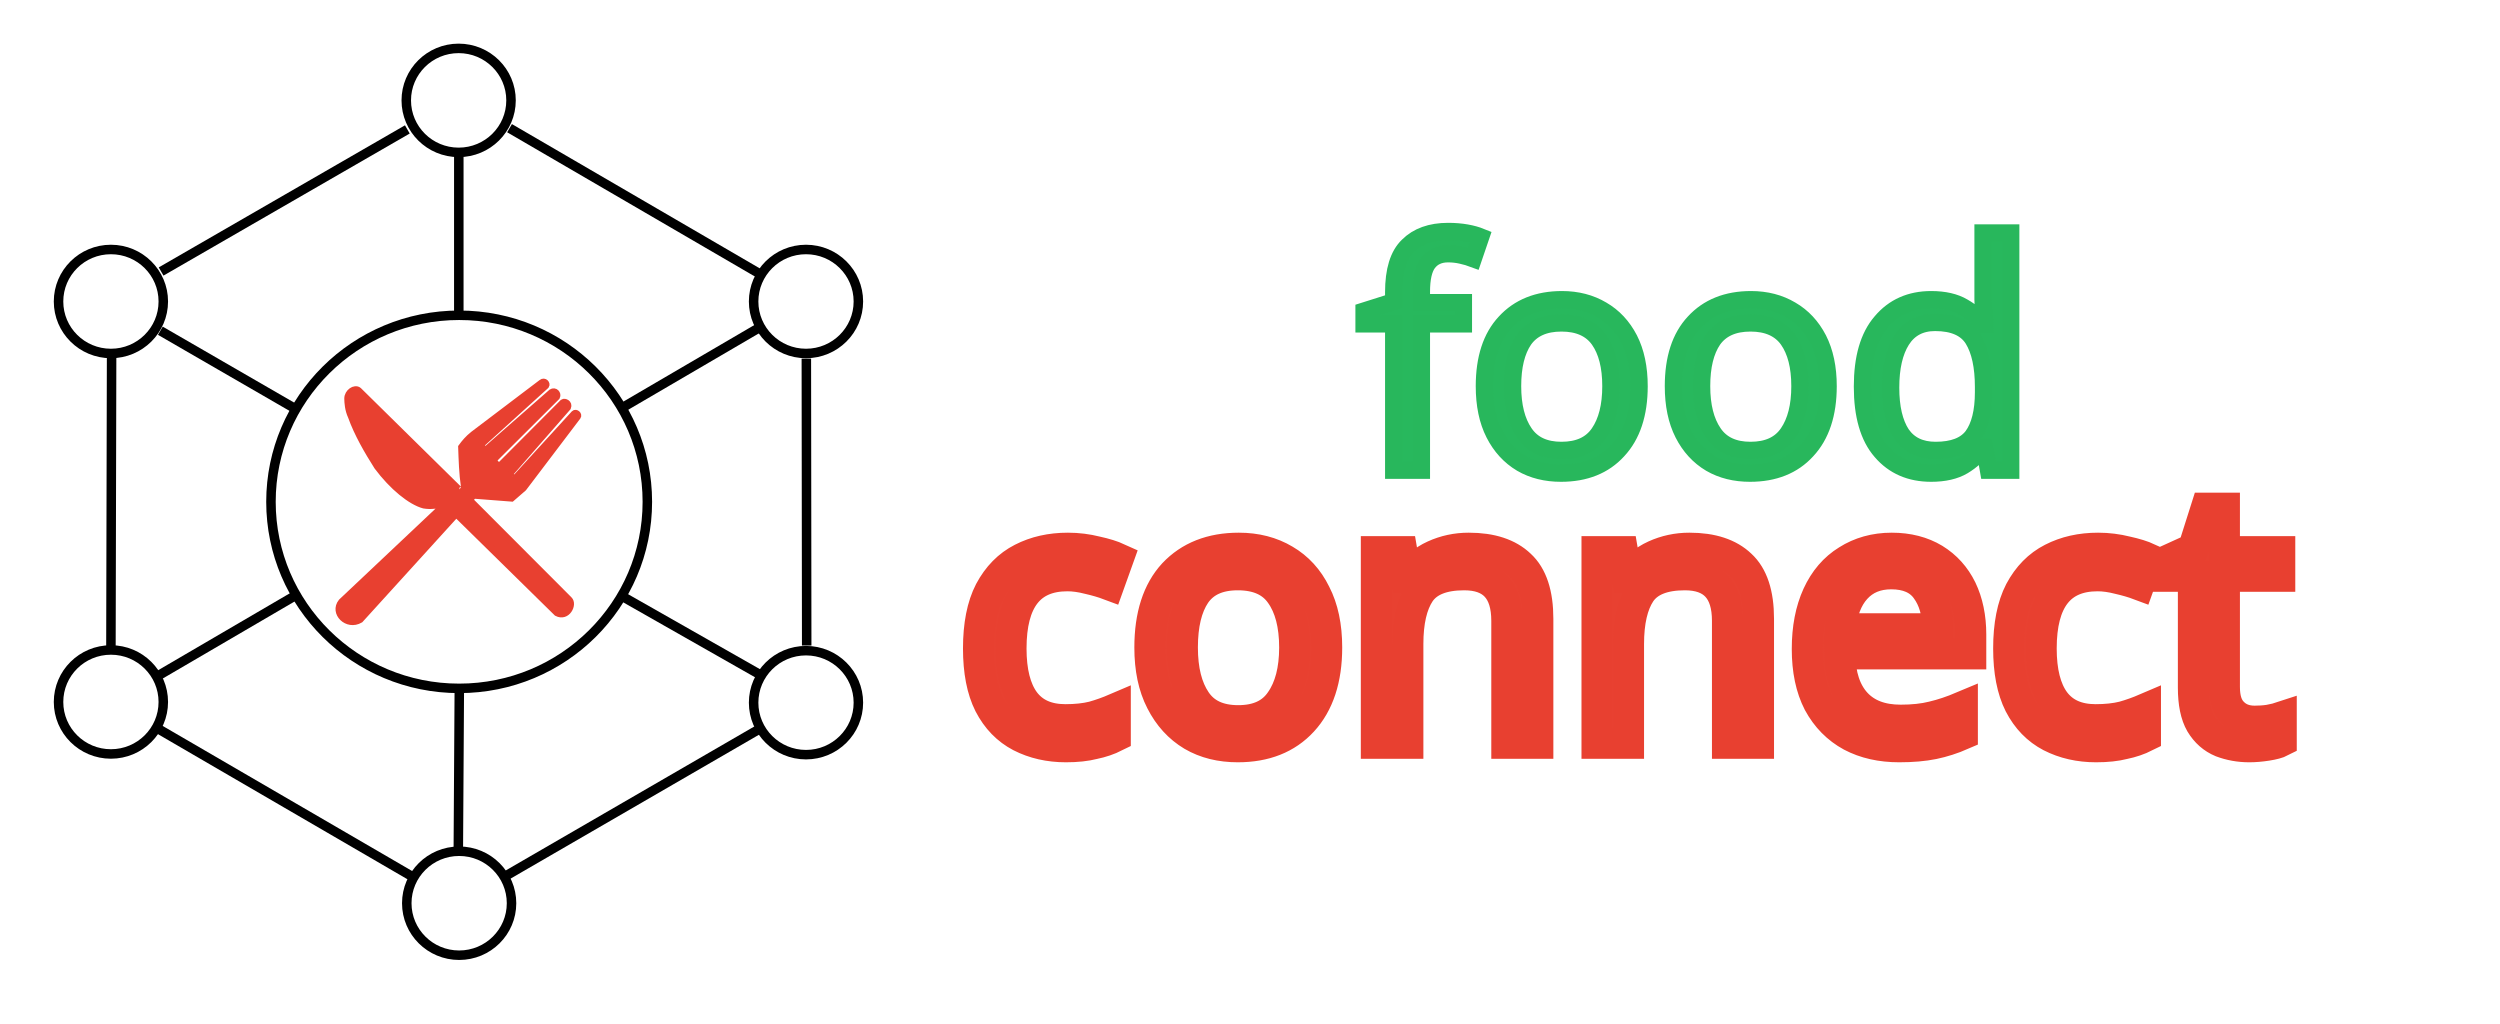
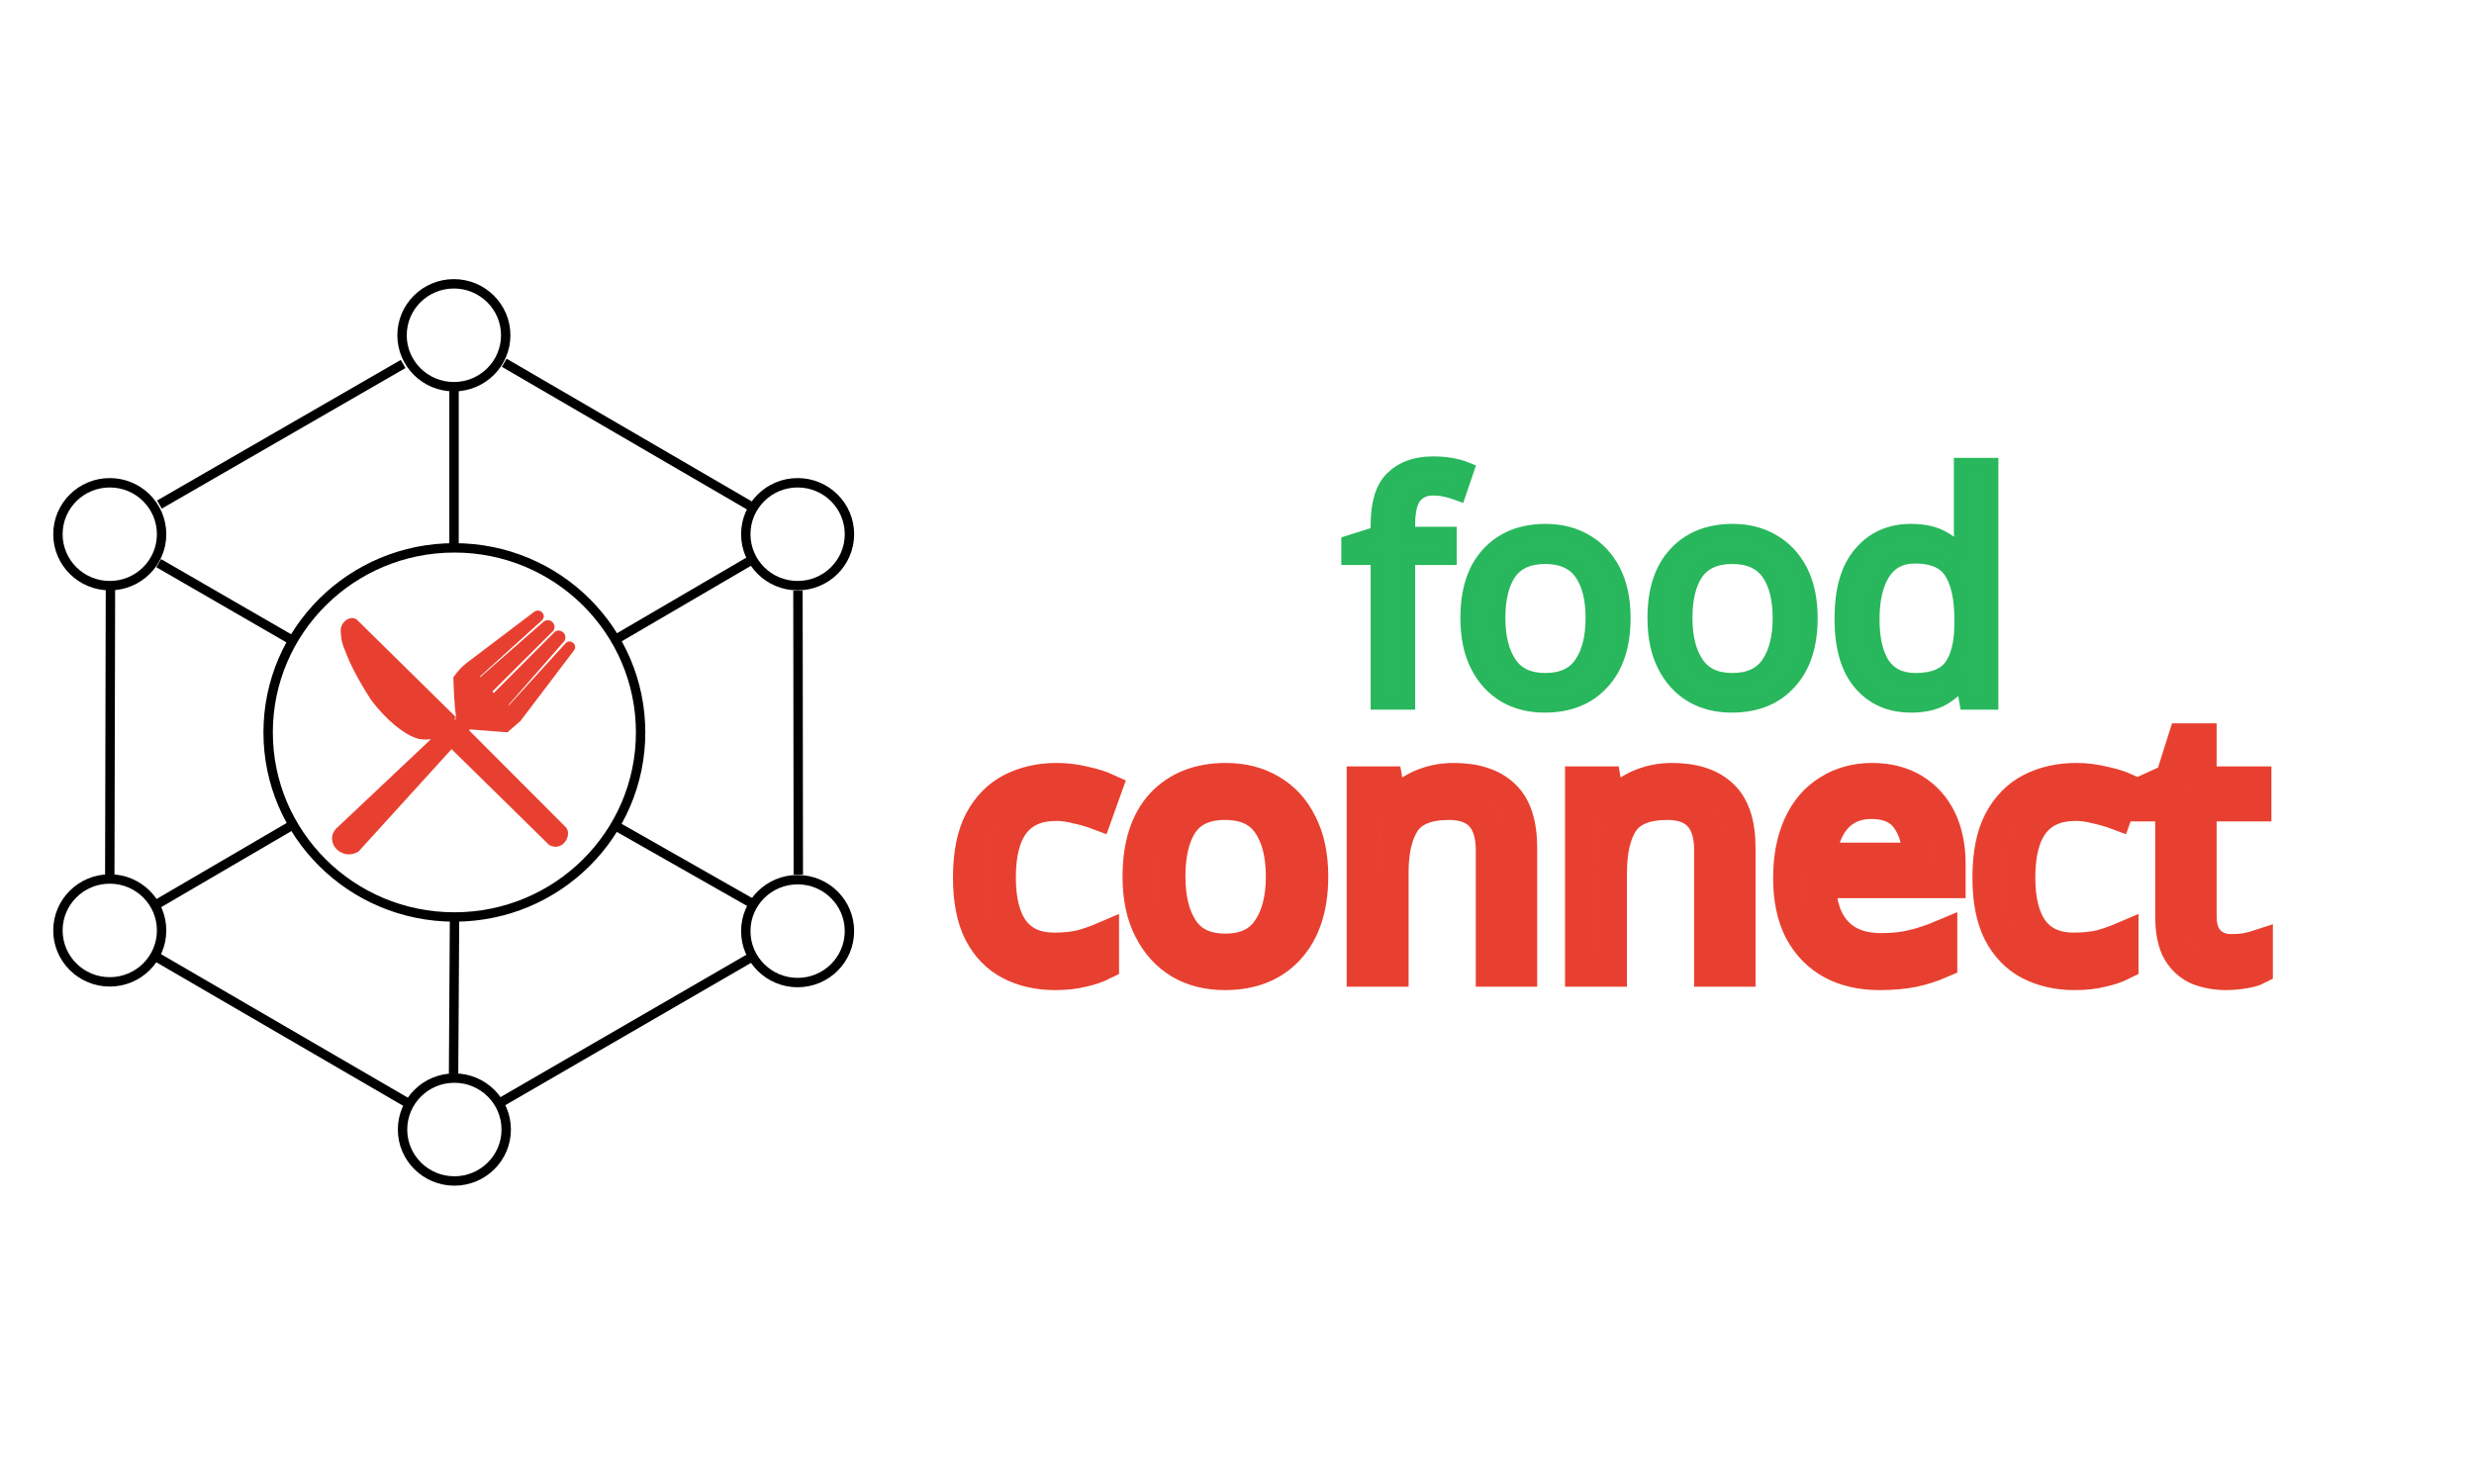
- <svg xmlns="http://www.w3.org/2000/svg" width="391mm" height="160mm" viewBox="0 0 391 160" version="1.1" id="svg5" xml:space="preserve">
+ <svg xmlns="http://www.w3.org/2000/svg" width="100mm" height="60mm" viewBox="0 0 391 160" version="1.1" id="svg5" xml:space="preserve">
  <defs id="defs2">
    <linearGradient id="linearGradient2462">
      <stop style="stop-color:#000000;stop-opacity:1;" offset="0" id="stop2460" />
    </linearGradient>
  </defs>
  <g id="layer1">
    <text xml:space="preserve" style="font-size:3.175px;fill:#aa4400;fill-opacity:0;stroke:#000000;stroke-width:0.3" x="82.001" y="166.732" id="text315">
      <tspan id="tspan313" style="stroke-width:0.3" x="82.001" y="166.732" />
    </text>
    <g id="g522" transform="matrix(4.946797,0,0,4.946797,-392.7603,-649.7573)">
      <g id="g2470" transform="matrix(0.3226347,0,0,0.3226347,53.65901,98.68958)" style="fill:#e84030;fill-opacity:1;stroke:#e84030;stroke-width:0.62;stroke-dasharray:none;stroke-opacity:1">
        <path style="opacity:1;fill:#e84030;fill-opacity:1;stroke:#e84030;stroke-width:0.62;stroke-dasharray:none;stroke-opacity:1" d="m 113.226,160.201 c -0.865,1.08 0.564,2.516 1.85,1.762 l 9.402,-10.349 9.865,9.689 c 1.016,0.531 1.697,-0.861 1.211,-1.321 l -9.725,-9.742 c -0.042,-0.03 0.363,-0.475 0.389,-0.453 l 3.699,0.286 1.167,-1.013 5.307,-7.002 c 0.146,-0.19 -0.191,-0.481 -0.352,-0.308 l -5.791,6.342 c -0.061,0.067 -0.585,-0.355 -0.506,-0.44 l 5.681,-6.496 c 0.175,-0.43 -0.323,-0.62 -0.484,-0.506 l -6.232,6.254 c 0.014,0.113 -0.655,-0.558 -0.573,-0.595 l 6.21,-6.188 c 0.155,-0.297 -0.185,-0.684 -0.528,-0.462 l -6.452,5.659 c -0.074,0.014 -0.524,-0.441 -0.462,-0.506 l 6.386,-5.791 c 0.124,-0.178 -0.159,-0.537 -0.44,-0.308 l -6.716,5.087 c -0.487,0.387 -0.839,0.803 -1.151,1.233 0.047,1.292 0.081,2.584 0.27,3.875 0.005,0.012 -0.398,0.341 -0.418,0.33 l -9.909,-9.755 c -0.377,-0.314 -1.109,0.169 -1.102,0.806 0.008,0.415 0.048,1.085 0.354,1.749 0.61,1.704 1.591,3.391 2.565,4.927 1.489,1.993 3.284,3.438 4.565,3.781 0.662,0.112 1.395,0.047 2.092,-0.264 l 0.048,0.078 z" id="path233" />
      </g>
      <g id="g4657" transform="translate(-71.2113,96.57785)" style="stroke-width:0.3;stroke-dasharray:none">
        <ellipse style="fill:#aa4400;fill-opacity:0;stroke:#000000;stroke-width:0.3;stroke-dasharray:none;stroke-opacity:1" id="path4381-3" cx="176.091" cy="56.987" rx="1.656" ry="1.644" />
        <ellipse style="fill:#aa4400;fill-opacity:0;stroke:#000000;stroke-width:0.3;stroke-dasharray:none;stroke-opacity:1" id="path4381-5" cx="165.125" cy="63.328" rx="1.656" ry="1.644" />
        <ellipse style="fill:#aa4400;fill-opacity:0;stroke:#000000;stroke-width:0.3;stroke-dasharray:none;stroke-opacity:1" id="path4381-6" cx="154.115" cy="56.965" rx="1.656" ry="1.644" />
        <ellipse style="fill:#aa4400;fill-opacity:0;stroke:#000000;stroke-width:0.3;stroke-dasharray:none;stroke-opacity:1" id="path4381-2" cx="154.115" cy="44.303" rx="1.656" ry="1.644" />
        <ellipse style="fill:#aa4400;fill-opacity:0;stroke:#000000;stroke-width:0.3;stroke-dasharray:none;stroke-opacity:1" id="path4381-1" cx="176.091" cy="44.303" rx="1.656" ry="1.644" />
        <ellipse style="opacity:1;fill:#aa4400;fill-opacity:0;stroke:#000000;stroke-width:0.3;stroke-dasharray:none;stroke-opacity:1" id="path4381" cx="165.109" cy="37.945" rx="1.656" ry="1.644" />
        <ellipse style="opacity:1;fill:#aa4400;fill-opacity:0;stroke:#000000;stroke-width:0.3;stroke-dasharray:none;stroke-opacity:1" id="path4461" cx="165.125" cy="50.637" rx="5.95" ry="5.898" />
        <path style="opacity:1;fill:#aa4400;fill-opacity:0;stroke:#000000;stroke-width:0.3;stroke-dasharray:none;stroke-opacity:1" d="m 155.678,45.228 4.228,2.444 z" id="path4614" />
        <path style="opacity:1;fill:#aa4400;fill-opacity:0;stroke:#000000;stroke-width:0.3;stroke-dasharray:none;stroke-opacity:1" d="m 154.137,45.911 -0.022,9.446 z" id="path4616" />
        <path style="opacity:1;fill:#aa4400;fill-opacity:0;stroke:#000000;stroke-width:0.3;stroke-dasharray:none;stroke-opacity:1" d="m 155.562,56.162 4.383,-2.561 z" id="path4618" />
        <path style="opacity:1;fill:#aa4400;fill-opacity:0;stroke:#000000;stroke-width:0.3;stroke-dasharray:none;stroke-opacity:1" d="m 155.554,57.781 8.058,4.687 z" id="path4620" />
        <path style="opacity:1;fill:#aa4400;fill-opacity:0;stroke:#000000;stroke-width:0.3;stroke-dasharray:none;stroke-opacity:1" d="m 165.13,56.566 -0.031,4.99 z" id="path4622" />
        <path style="opacity:1;fill:#aa4400;fill-opacity:0;stroke:#000000;stroke-width:0.3;stroke-dasharray:none;stroke-opacity:1" d="m 166.593,62.468 8.05,-4.663 z" id="path4624" />
        <path style="opacity:1;fill:#aa4400;fill-opacity:0;stroke:#000000;stroke-width:0.3;stroke-dasharray:none;stroke-opacity:1" d="m 174.62,56.092 -4.313,-2.452 z" id="path4626" />
        <path style="opacity:1;fill:#aa4400;fill-opacity:0;stroke:#000000;stroke-width:0.3;stroke-dasharray:none;stroke-opacity:1" d="m 176.102,46.109 0.011,9.072 z" id="path4628" />
        <path style="opacity:1;fill:#aa4400;fill-opacity:0;stroke:#000000;stroke-width:0.3;stroke-dasharray:none;stroke-opacity:1" d="m 174.549,45.168 -4.266,2.494 z" id="path4630" />
        <path style="opacity:1;fill:#aa4400;fill-opacity:0;stroke:#000000;stroke-width:0.3;stroke-dasharray:none;stroke-opacity:1" d="M 165.114,44.632 V 39.704 Z" id="path4632" />
        <path style="opacity:1;fill:#aa4400;fill-opacity:0;stroke:#000000;stroke-width:0.3;stroke-dasharray:none;stroke-opacity:1" d="m 166.718,38.824 7.917,4.609 z" id="path4634" />
        <path style="opacity:1;fill:#aa4400;fill-opacity:0;stroke:#000000;stroke-width:0.3;stroke-dasharray:none;stroke-opacity:1" d="m 163.487,38.863 -7.785,4.492 z" id="path4636" />
      </g>
      <text xml:space="preserve" style="font-style:normal;font-variant:normal;font-weight:normal;font-stretch:normal;font-size:9.878px;font-family:Montserrat;-inkscape-font-specification:'Montserrat, @wght=500';font-variant-ligatures:normal;font-variant-caps:normal;font-variant-numeric:normal;font-variant-east-asian:normal;font-variation-settings:'wght' 500;fill:#28b85d;fill-opacity:1;stroke:#28b75c;stroke-width:0.547;stroke-opacity:1" x="122.383" y="146.214" id="text670">
        <tspan id="tspan668" style="font-style:normal;font-variant:normal;font-weight:normal;font-stretch:normal;font-size:9.878px;font-family:Montserrat;-inkscape-font-specification:'Montserrat, @wght=500';font-variant-ligatures:normal;font-variant-caps:normal;font-variant-numeric:normal;font-variant-east-asian:normal;font-variation-settings:'wght' 500;fill:#28b85d;fill-opacity:1;stroke:#28b75c;stroke-width:0.547;stroke-opacity:1" x="122.383" y="146.214">food</tspan>
      </text>
      <text xml:space="preserve" style="font-style:normal;font-variant:normal;font-weight:normal;font-stretch:normal;font-size:11.289px;font-family:Montserrat;-inkscape-font-specification:'Montserrat, @wght=300';font-variant-ligatures:normal;font-variant-caps:normal;font-variant-numeric:normal;font-variant-east-asian:normal;font-variation-settings:'wght' 300;fill:#e84131;fill-opacity:1;stroke:#e84030;stroke-width:0.978;stroke-dasharray:none;stroke-opacity:1" x="109.706" y="154.849" id="text775">
        <tspan id="tspan773" style="font-style:normal;font-variant:normal;font-weight:normal;font-stretch:normal;font-size:11.289px;font-family:Montserrat;-inkscape-font-specification:'Montserrat, @wght=300';font-variant-ligatures:normal;font-variant-caps:normal;font-variant-numeric:normal;font-variant-east-asian:normal;font-variation-settings:'wght' 300;fill:#e84131;fill-opacity:1;stroke:#e84030;stroke-width:0.978;stroke-dasharray:none;stroke-opacity:1" x="109.706" y="154.849">connect</tspan>
      </text>
    </g>
  </g>
</svg>
